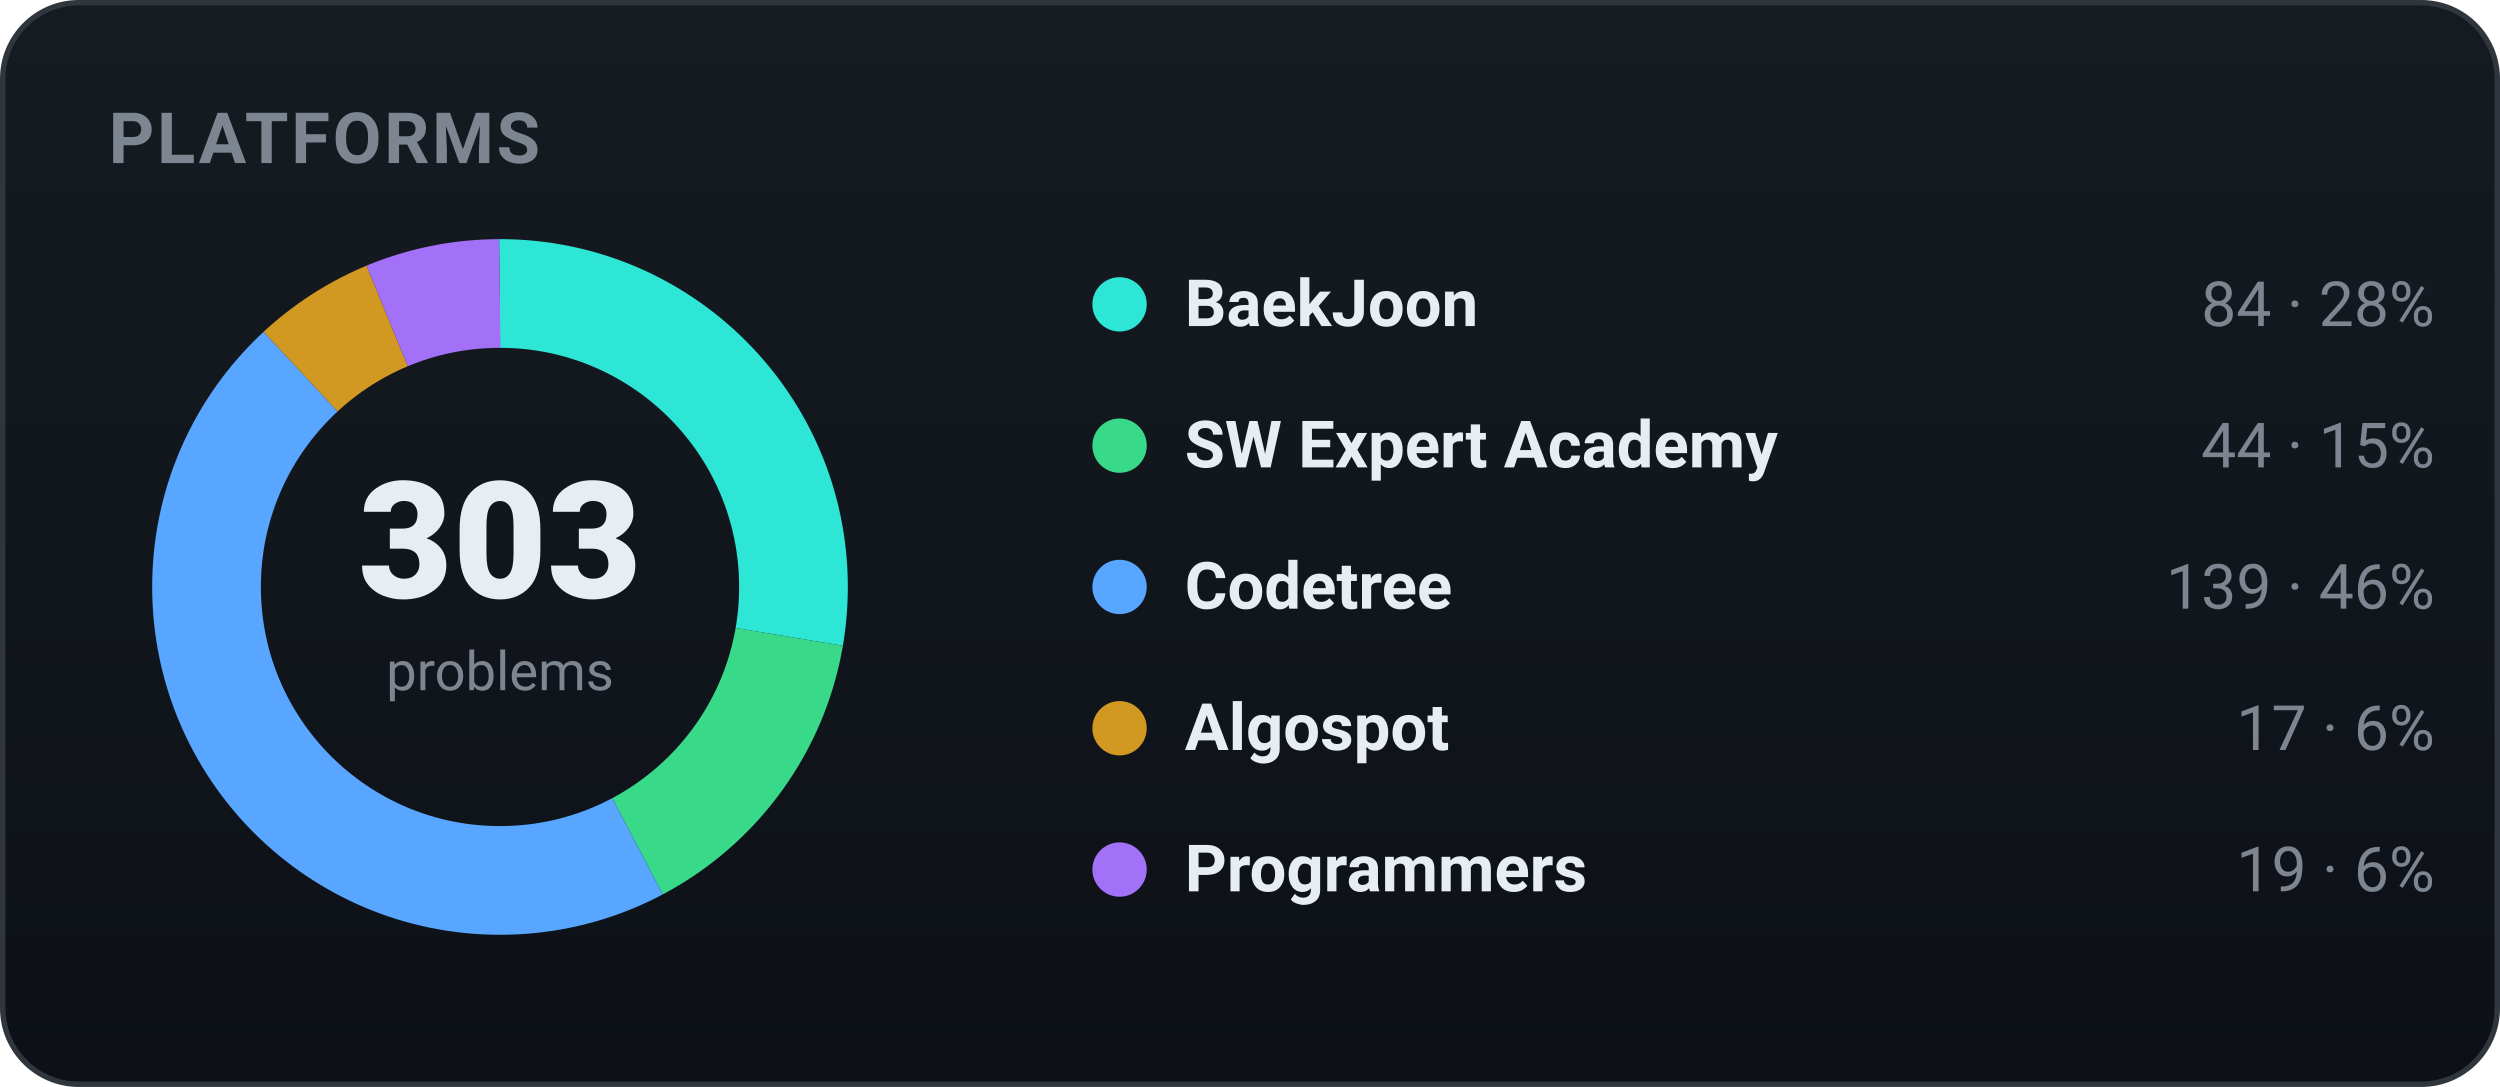
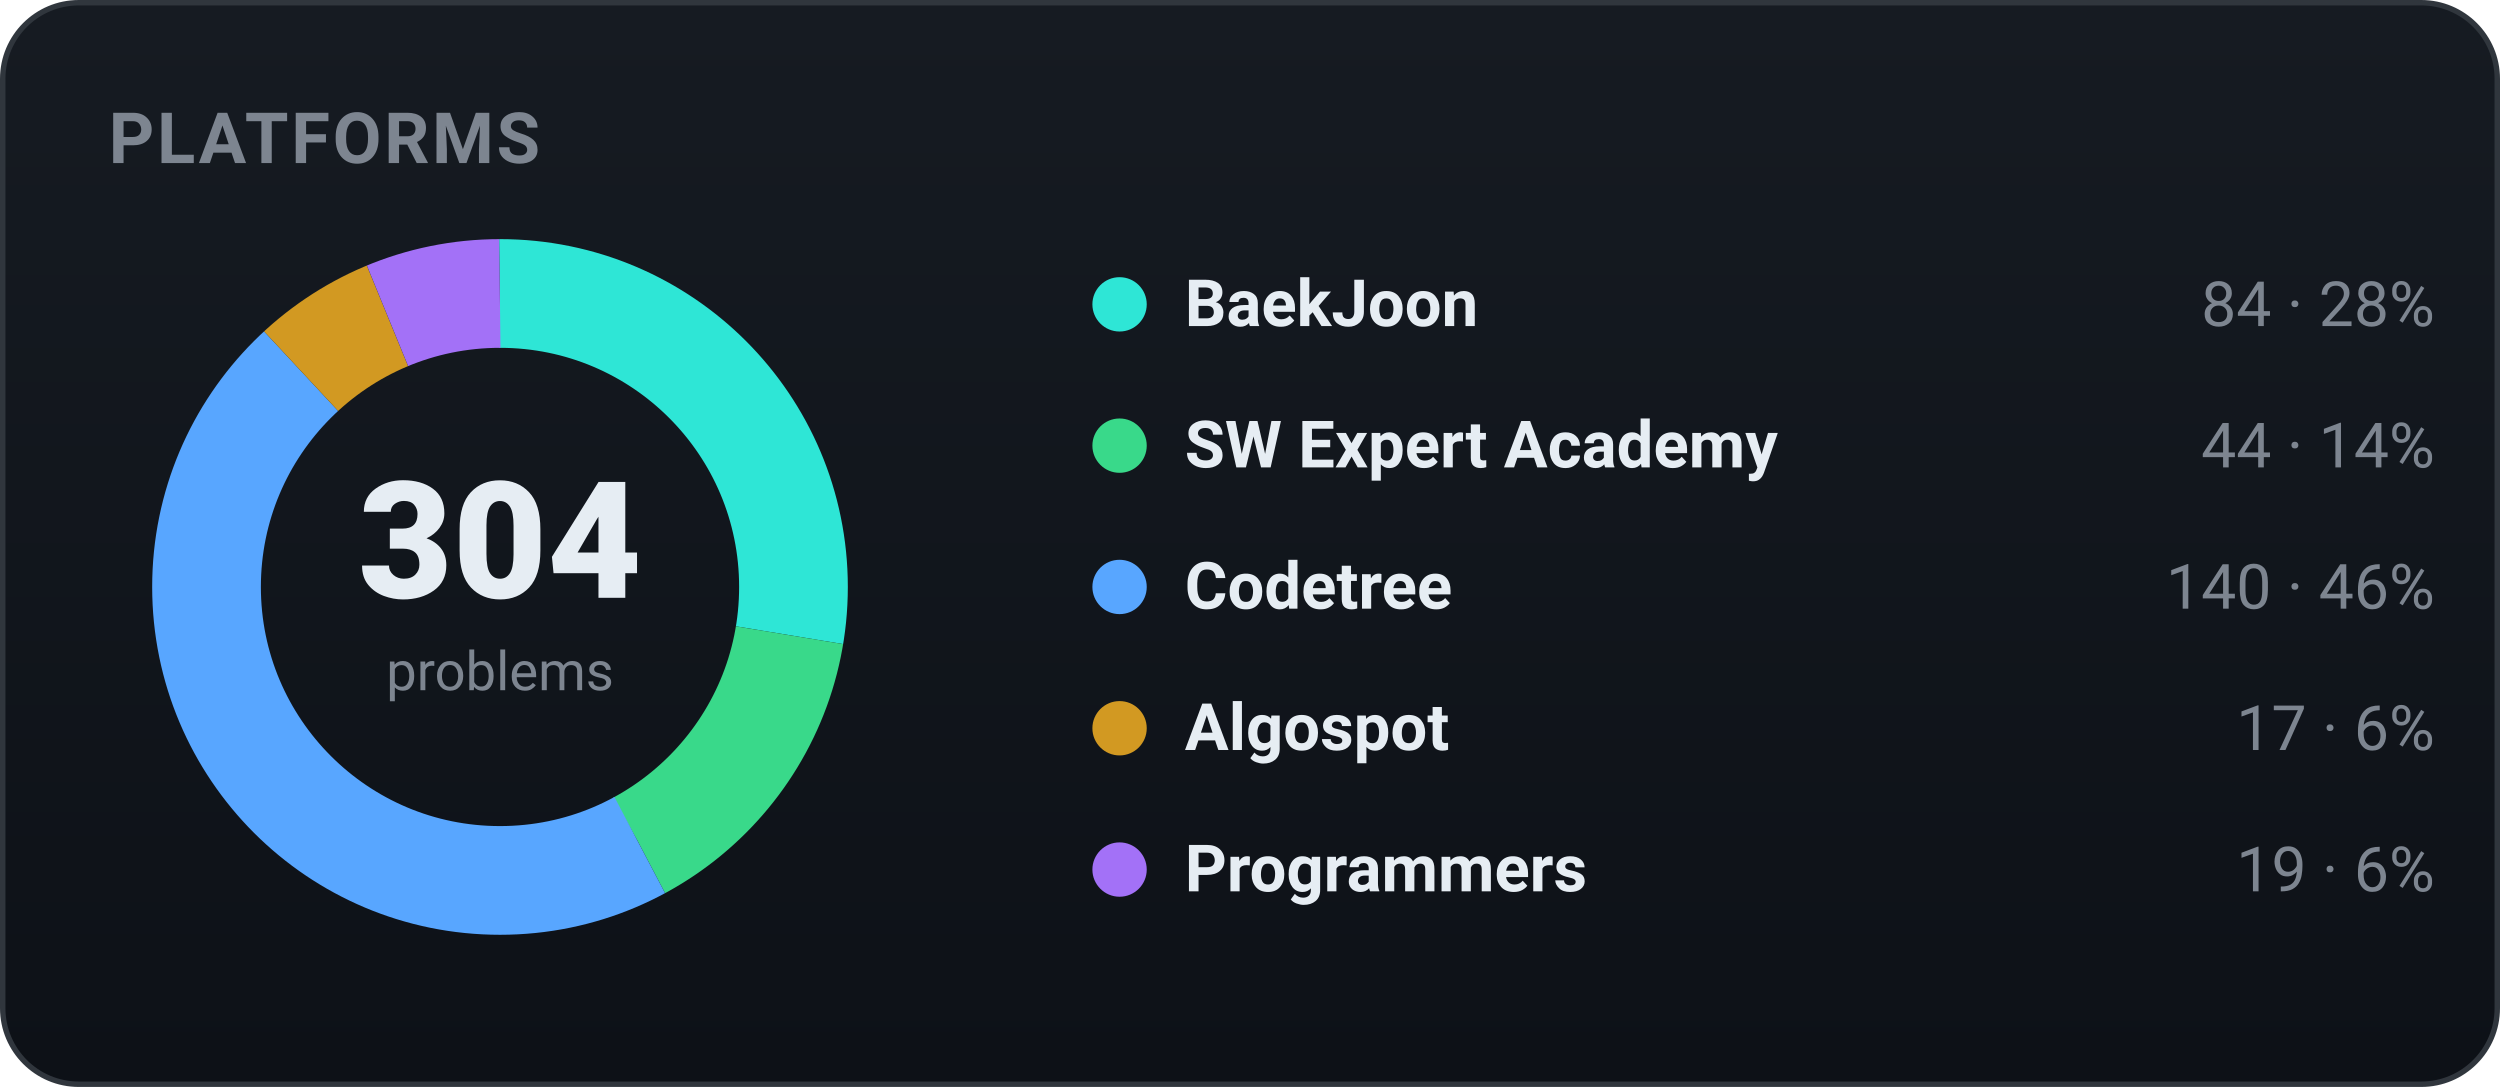
<svg xmlns="http://www.w3.org/2000/svg" width="460" height="200" viewBox="0 0 460 200" role="img" font-family="-apple-system,BlinkMacSystemFont,'Segoe UI',Roboto,'Apple SD Gothic Neo','Malgun Gothic',sans-serif">
  <defs>
    <linearGradient id="bgg" x1="0" y1="0" x2="0" y2="1">
      <stop offset="0" stop-color="#161b22" />
      <stop offset="1" stop-color="#0d1117" />
    </linearGradient>
  </defs>
  <rect x="0.5" y="0.5" width="459" height="199" rx="14" fill="url(#bgg)" stroke="#30363d" />
  <text x="20" y="30" font-family="-apple-system,BlinkMacSystemFont,'Segoe UI',Roboto,'Apple SD Gothic Neo','Malgun Gothic',sans-serif" font-size="13" font-weight="700" fill="#7d8590" letter-spacing="0.5">PLATFORMS</text>
-   <circle cx="92" cy="108" r="54" fill="none" stroke="#2ee6d6" stroke-width="20" stroke-dasharray="94.06 245.23" stroke-dashoffset="-0.00" transform="rotate(-90 92 108)" />
-   <circle cx="92" cy="108" r="54" fill="none" stroke="#39d98a" stroke-width="20" stroke-dasharray="49.27 290.02" stroke-dashoffset="-94.06" transform="rotate(-90 92 108)" />
-   <circle cx="92" cy="108" r="54" fill="none" stroke="#58a6ff" stroke-width="20" stroke-dasharray="155.65 183.64" stroke-dashoffset="-143.33" transform="rotate(-90 92 108)" />
-   <circle cx="92" cy="108" r="54" fill="none" stroke="#d29922" stroke-width="20" stroke-dasharray="19.04 320.26" stroke-dashoffset="-298.98" transform="rotate(-90 92 108)" />
-   <circle cx="92" cy="108" r="54" fill="none" stroke="#a371f7" stroke-width="20" stroke-dasharray="21.28 318.02" stroke-dashoffset="-318.02" transform="rotate(-90 92 108)" />
-   <text x="92" y="110" text-anchor="middle" font-size="30" font-weight="800" fill="#e6edf3">303</text>
+   <circle cx="92" cy="108" r="54" fill="none" stroke="#2ee6d6" stroke-width="20" stroke-dasharray="93.75 245.54" stroke-dashoffset="-0.00" transform="rotate(-90 92 108)" />
+   <circle cx="92" cy="108" r="54" fill="none" stroke="#39d98a" stroke-width="20" stroke-dasharray="49.11 290.18" stroke-dashoffset="-93.75" transform="rotate(-90 92 108)" />
+   <circle cx="92" cy="108" r="54" fill="none" stroke="#58a6ff" stroke-width="20" stroke-dasharray="156.25 183.04" stroke-dashoffset="-142.86" transform="rotate(-90 92 108)" />
+   <circle cx="92" cy="108" r="54" fill="none" stroke="#d29922" stroke-width="20" stroke-dasharray="18.97 320.32" stroke-dashoffset="-299.11" transform="rotate(-90 92 108)" />
+   <circle cx="92" cy="108" r="54" fill="none" stroke="#a371f7" stroke-width="20" stroke-dasharray="21.21 318.09" stroke-dashoffset="-318.09" transform="rotate(-90 92 108)" />
+   <text x="92" y="110" text-anchor="middle" font-size="30" font-weight="800" fill="#e6edf3">304</text>
  <text x="92" y="127" text-anchor="middle" font-size="10" fill="#7d8590">problems</text>
  <circle cx="206" cy="56" r="5" fill="#2ee6d6" />
  <text x="218" y="60" font-size="12" font-weight="600" fill="#e6edf3">BaekJoon</text>
  <text x="448" y="60" text-anchor="end" font-size="11.5" fill="#7d8590">84 · 28%</text>
  <circle cx="206" cy="82" r="5" fill="#39d98a" />
  <text x="218" y="86" font-size="12" font-weight="600" fill="#e6edf3">SW Expert Academy</text>
-   <text x="448" y="86" text-anchor="end" font-size="11.5" fill="#7d8590">44 · 15%</text>
+   <text x="448" y="86" text-anchor="end" font-size="11.5" fill="#7d8590">44 · 14%</text>
  <circle cx="206" cy="108" r="5" fill="#58a6ff" />
  <text x="218" y="112" font-size="12" font-weight="600" fill="#e6edf3">Codetree</text>
-   <text x="448" y="112" text-anchor="end" font-size="11.5" fill="#7d8590">139 · 46%</text>
+   <text x="448" y="112" text-anchor="end" font-size="11.5" fill="#7d8590">140 · 46%</text>
  <circle cx="206" cy="134" r="5" fill="#d29922" />
  <text x="218" y="138" font-size="12" font-weight="600" fill="#e6edf3">Algospot</text>
  <text x="448" y="138" text-anchor="end" font-size="11.5" fill="#7d8590">17 · 6%</text>
  <circle cx="206" cy="160" r="5" fill="#a371f7" />
  <text x="218" y="164" font-size="12" font-weight="600" fill="#e6edf3">Programmers</text>
  <text x="448" y="164" text-anchor="end" font-size="11.5" fill="#7d8590">19 · 6%</text>
</svg>
